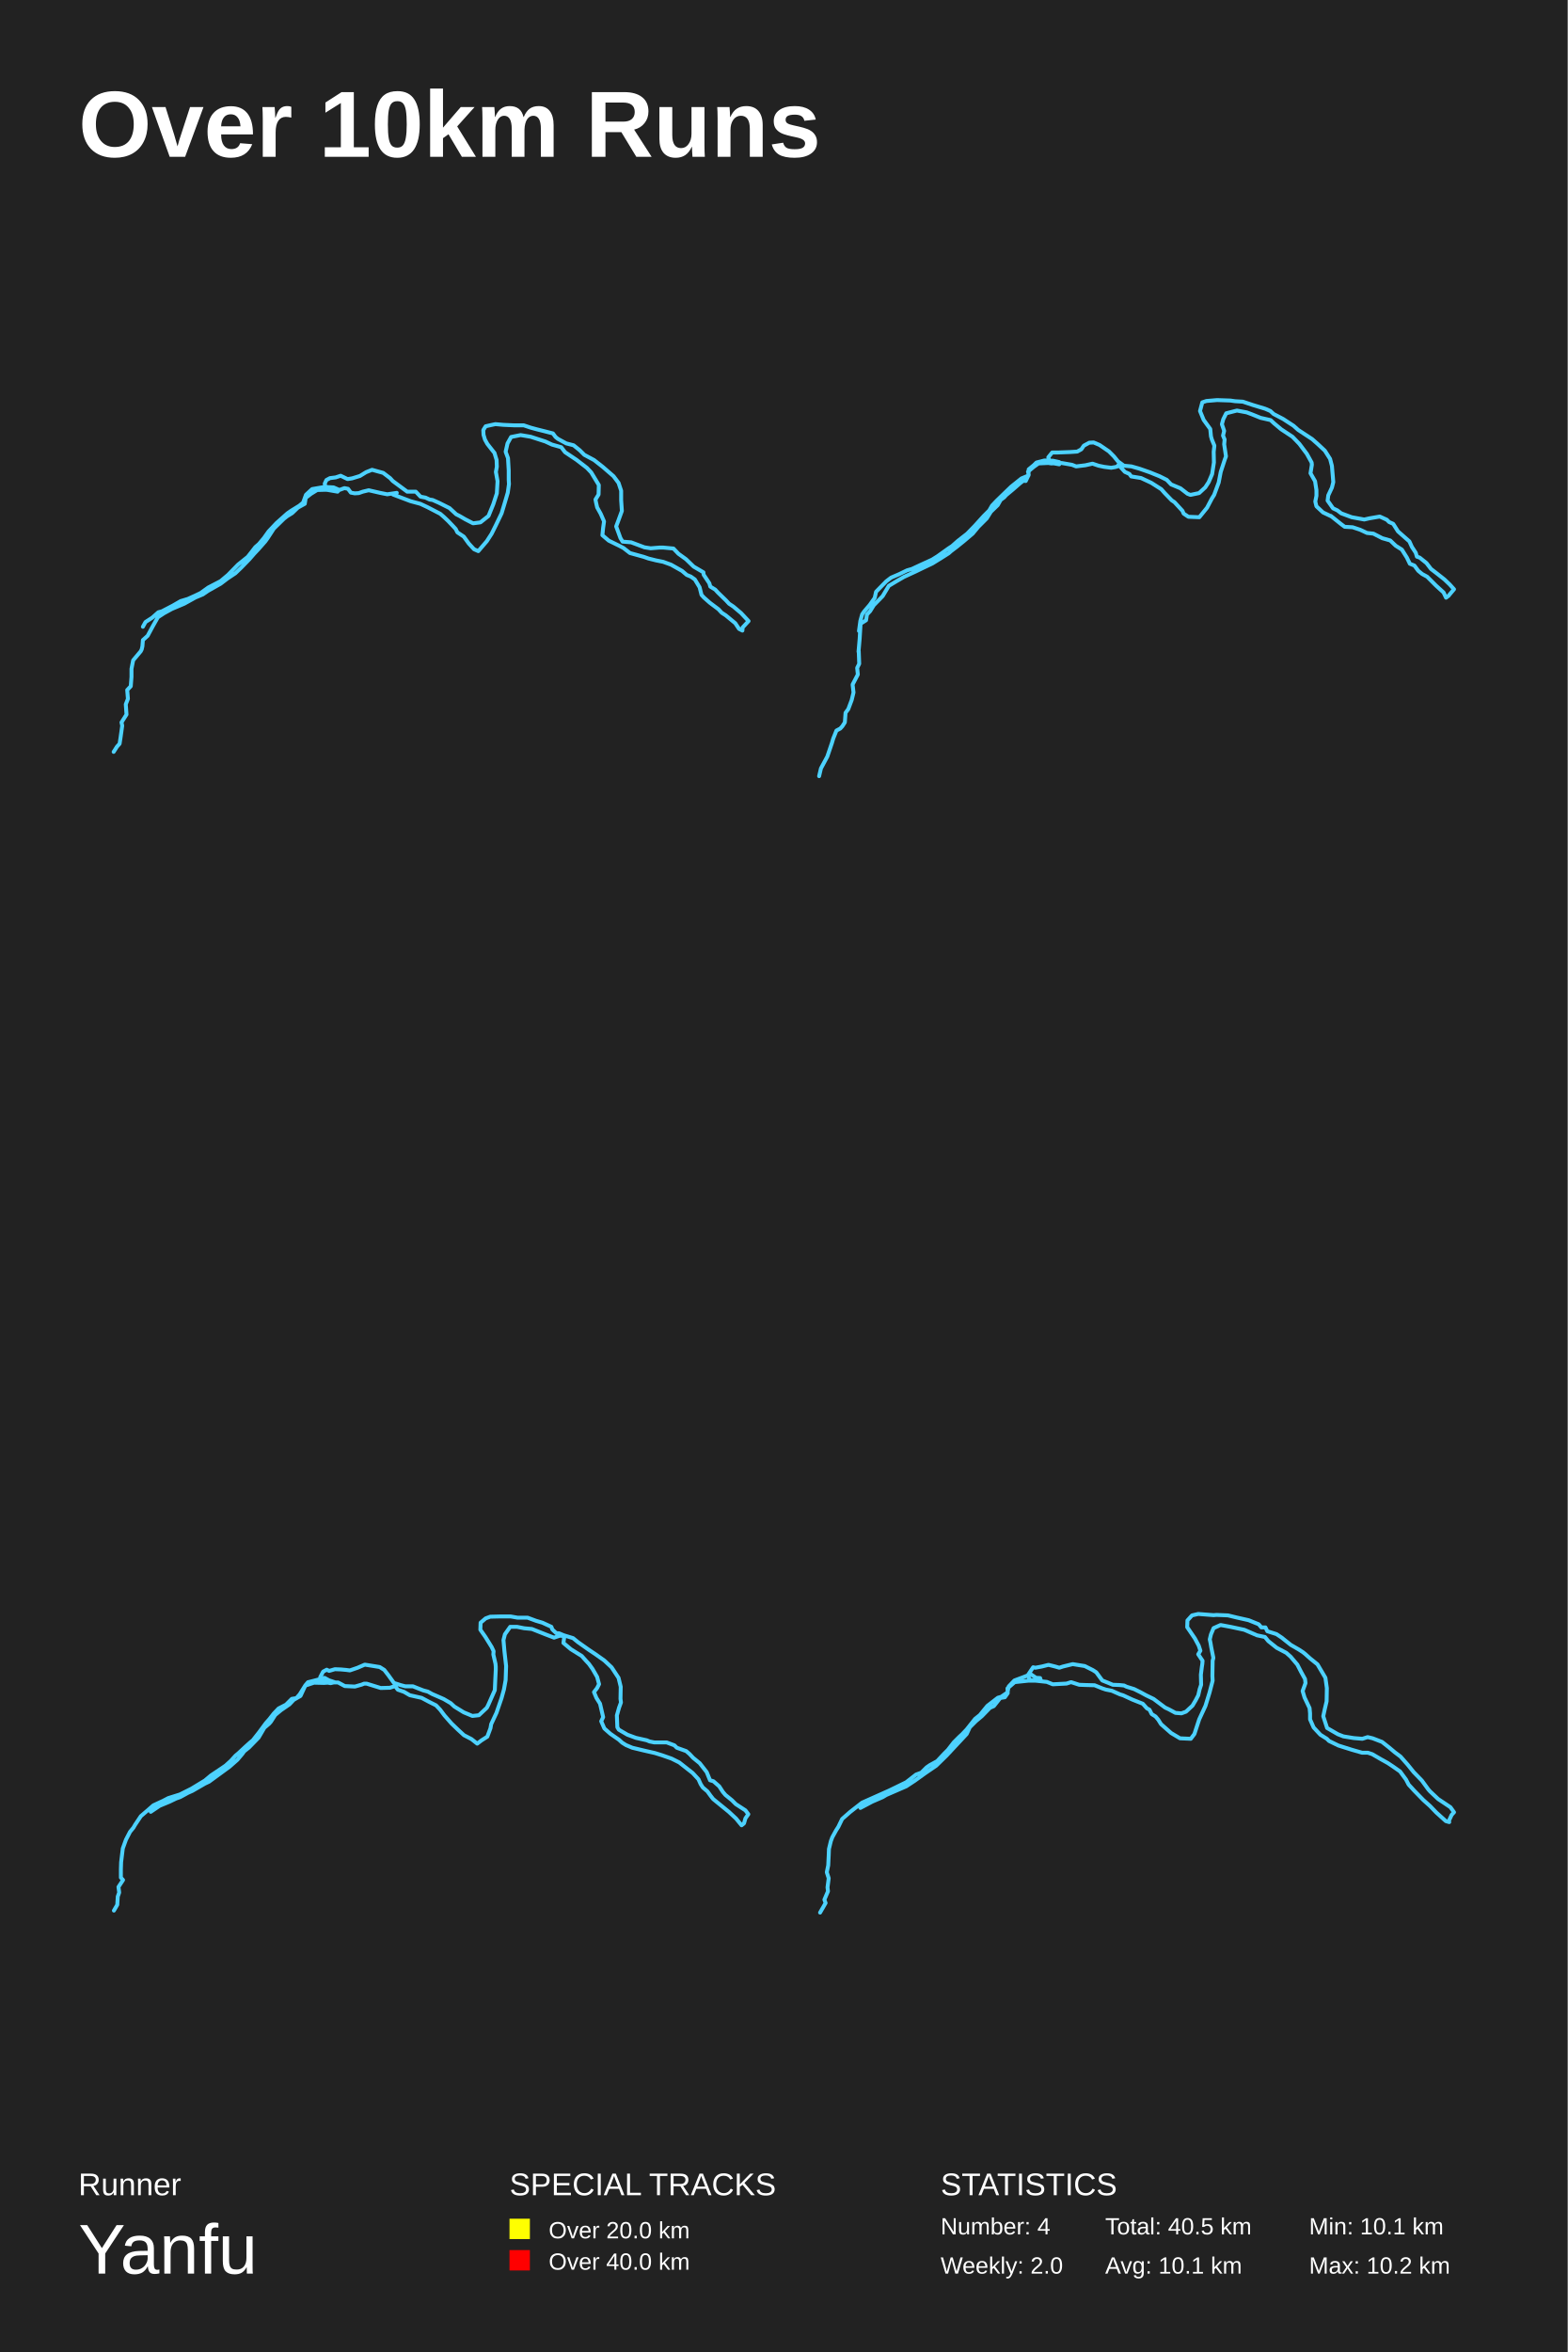
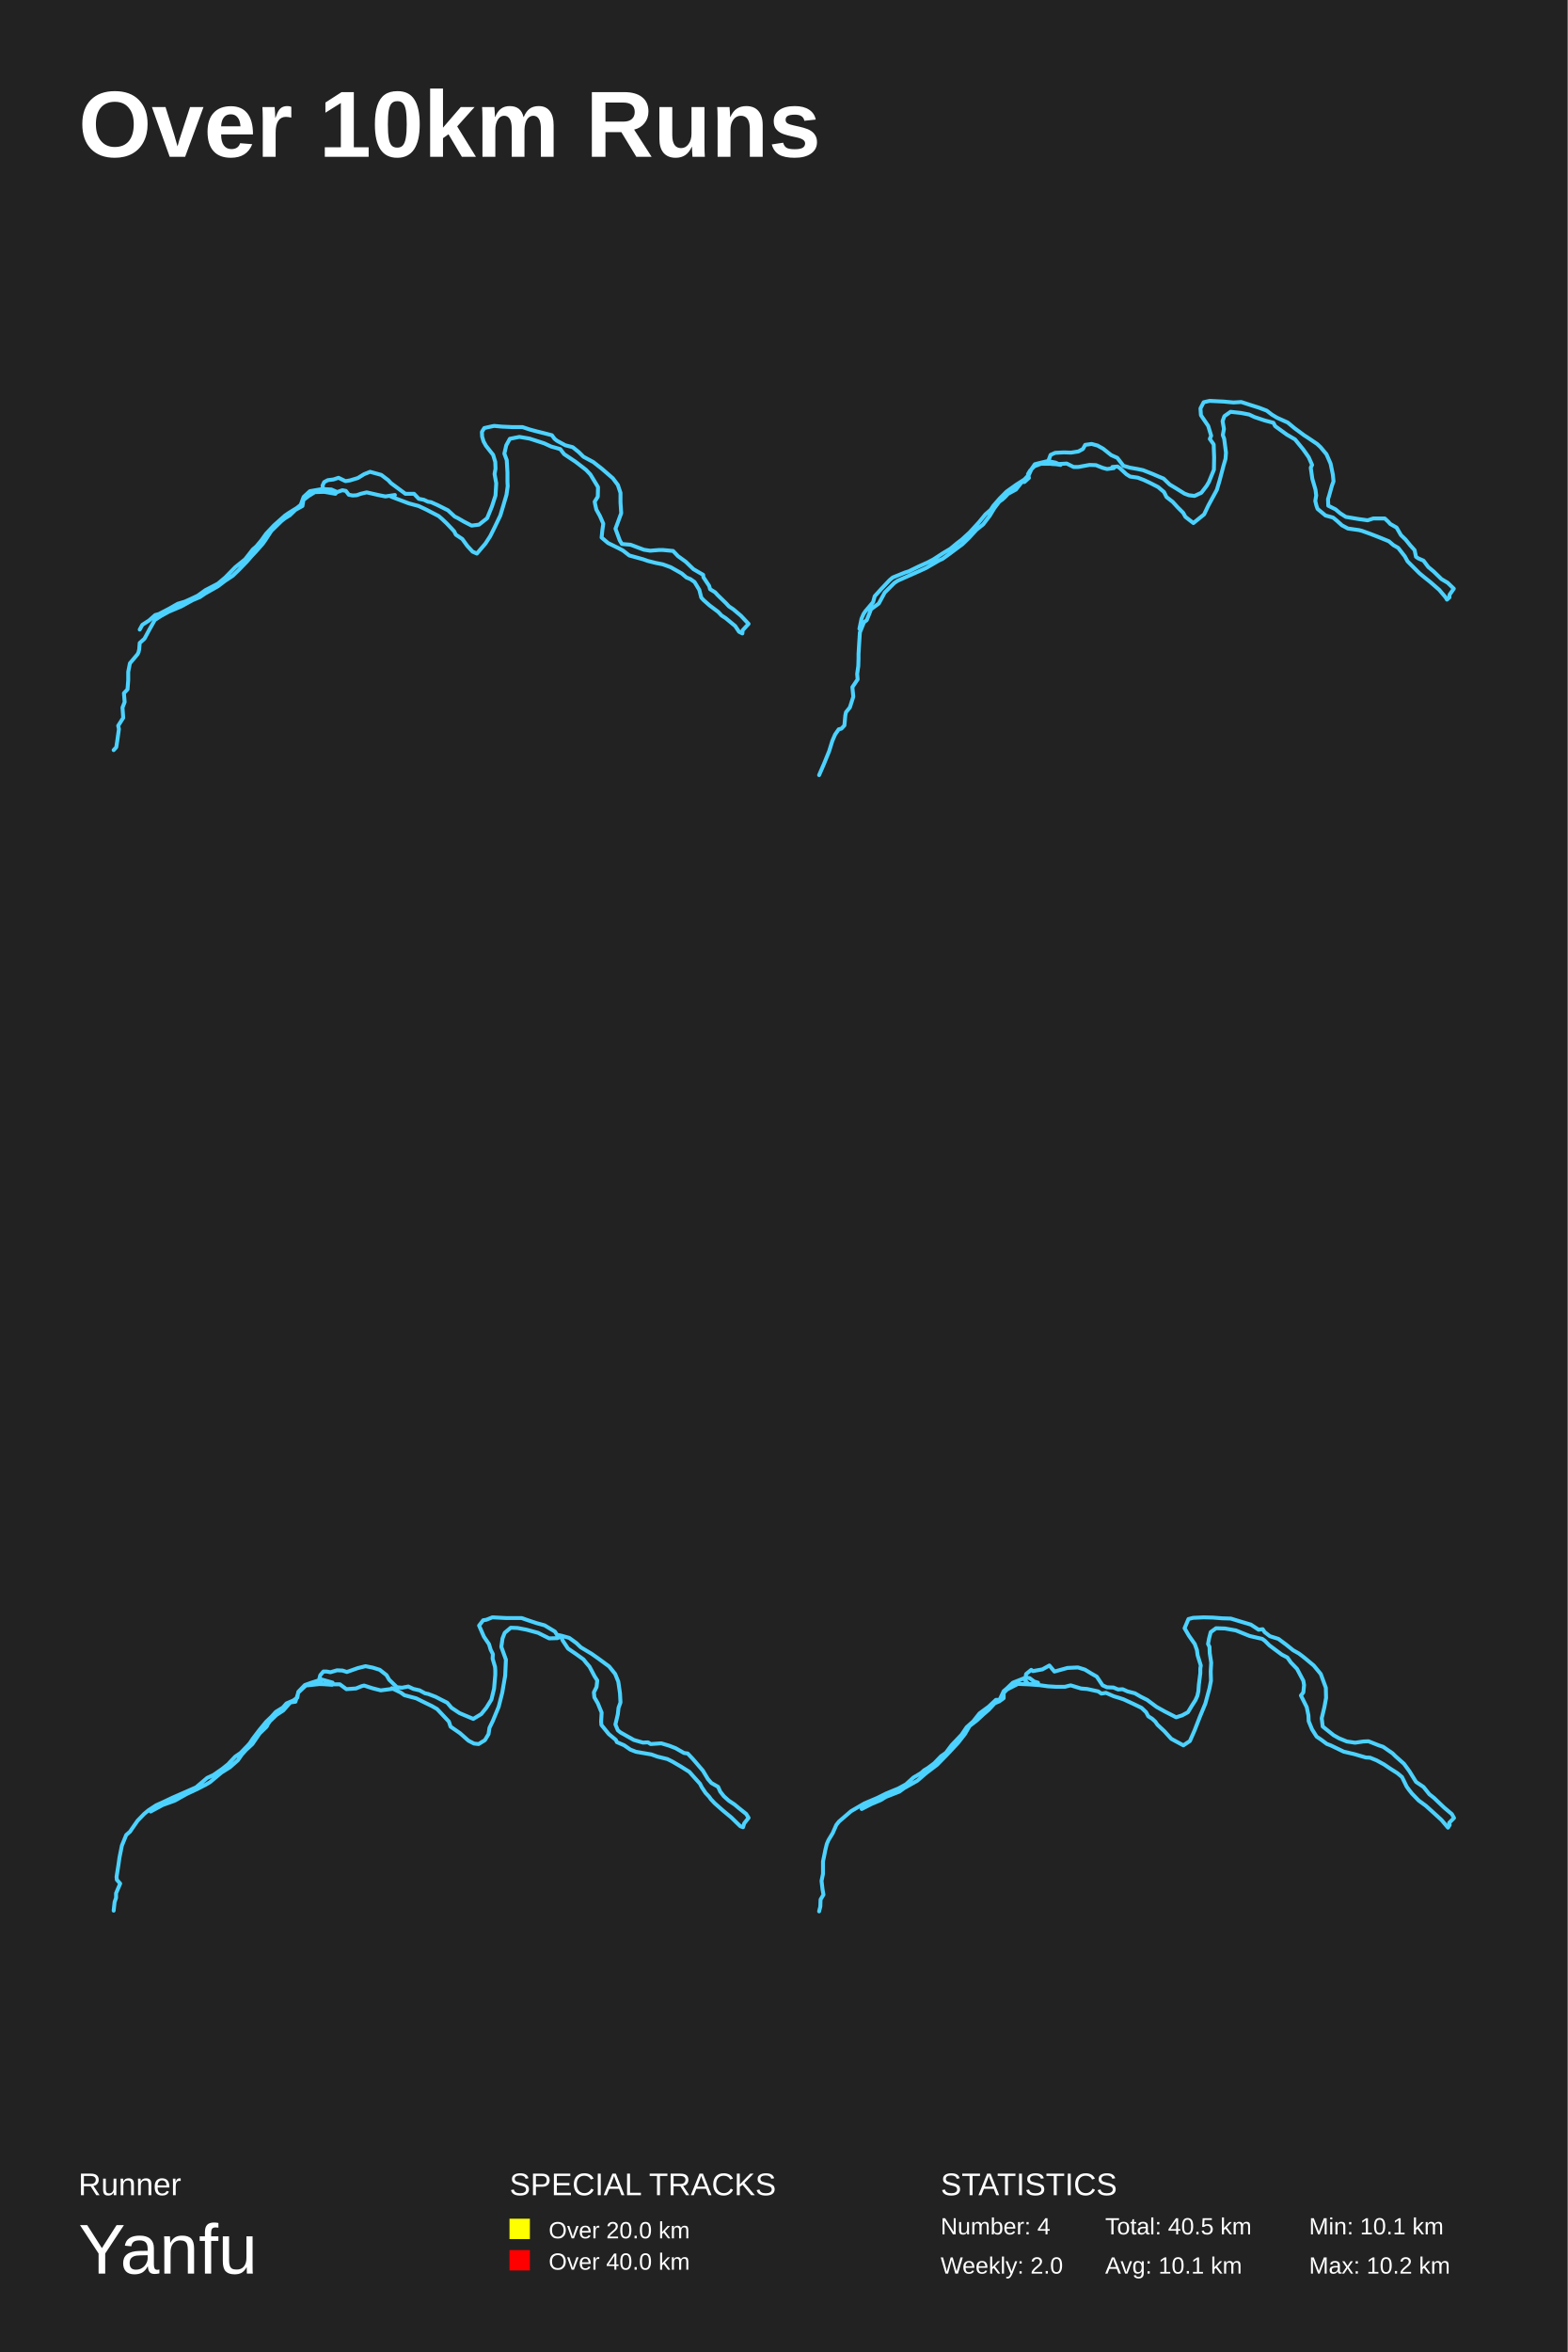
<svg xmlns="http://www.w3.org/2000/svg" baseProfile="full" height="300mm" version="1.1" viewBox="0,0,200,300" width="200mm">
  <defs />
  <rect fill="#222222" height="300" width="200" x="0" y="0" />
  <text fill="#FFFFFF" style="font-size:12px; font-family:Arial; font-weight:bold;" x="10" y="20">Over 10km Runs</text>
  <text fill="#FFFFFF" style="font-size:4px; font-family:Arial" x="10" y="280">Runner</text>
  <text fill="#FFFFFF" style="font-size:9px; font-family:Arial" x="10" y="290">Yanfu</text>
  <text fill="#FFFFFF" style="font-size:4px; font-family:Arial" x="65" y="280">SPECIAL TRACKS</text>
  <rect fill="yellow" height="2.6" width="2.6" x="65" y="283" />
  <text fill="#FFFFFF" style="font-size:3px; font-family:Arial" x="70" y="285.5">Over 20.0 km</text>
  <rect fill="red" height="2.6" width="2.6" x="65" y="287" />
  <text fill="#FFFFFF" style="font-size:3px; font-family:Arial" x="70" y="289.5">Over 40.0 km</text>
  <text fill="#FFFFFF" style="font-size:4px; font-family:Arial" x="120" y="280">STATISTICS</text>
  <text fill="#FFFFFF" style="font-size:3px; font-family:Arial" x="120" y="285">Number: 4</text>
  <text fill="#FFFFFF" style="font-size:3px; font-family:Arial" x="120" y="290">Weekly: 2.0</text>
  <text fill="#FFFFFF" style="font-size:3px; font-family:Arial" x="141" y="285">Total: 40.5 km</text>
  <text fill="#FFFFFF" style="font-size:3px; font-family:Arial" x="141" y="290">Avg: 10.1 km</text>
  <text fill="#FFFFFF" style="font-size:3px; font-family:Arial" x="167" y="285">Min: 10.1 km</text>
  <text fill="#FFFFFF" style="font-size:3px; font-family:Arial" x="167" y="290">Max: 10.2 km</text>
-   <polyline fill="none" opacity="1" points="14.5,95.901 14.925,95.233 15.258,94.869 15.379,94.081 15.592,92.564 15.501,92.139 16.138,91.138 16.047,89.834 16.32,89.136 16.229,88.014 16.683,87.528 16.774,86.345 16.774,85.314 16.987,84.222 17.957,83.069 18.078,82.826 18.169,82.432 18.23,81.643 18.837,81.097 19.473,79.914 20.141,78.731 20.929,78.216 21.93,77.669 23.507,77.002 24.932,76.213 25.872,75.819 26.539,75.364 28.147,74.454 29.026,73.787 30.027,73.119 30.785,72.391 31.816,71.33 32.423,70.632 32.938,70.086 33.848,69.054 34.151,68.63 34.94,67.416 36.213,66.173 36.638,65.839 37.275,65.445 38.002,64.747 38.882,64.261 39.003,63.503 39.67,62.987 40.459,62.502 41.551,62.472 41.945,62.502 43.279,62.502 43.946,62.259 44.401,62.35 44.765,62.836 45.25,62.927 45.766,62.896 46.281,62.714 47.039,62.532 48.495,62.866 49.405,63.048 50.618,62.866 50.133,63.078 52.377,63.928 53.62,64.261 54.53,64.686 56.168,65.536 56.622,65.93 57.168,66.446 57.805,67.113 58.139,67.477 58.351,67.902 59.17,68.448 59.807,69.327 60.474,70.055 61.02,70.298 62.111,69.024 62.718,68.084 63.264,66.992 63.992,65.475 64.386,64.17 64.78,62.836 64.932,61.744 64.901,61.198 64.901,60.015 64.81,58.437 64.507,57.618 64.75,56.556 65.205,55.737 66.418,55.495 67.691,55.707 69.572,56.314 70.421,56.708 71.603,57.042 72.089,57.679 73.544,58.65 74.879,59.681 75.424,60.257 76.395,61.865 76.364,63.078 75.97,63.715 76.031,64.049 76.183,64.717 76.637,65.536 77.062,66.506 76.941,67.356 76.85,68.266 77.668,68.963 79.033,69.631 79.549,69.904 80.367,70.541 82.126,71.026 82.733,71.239 83.703,71.481 84.613,71.663 85.614,72.027 87.009,72.816 87.615,73.332 88.131,73.544 88.646,73.908 89.253,74.909 89.496,75.88 89.799,76.213 90.557,76.881 91.649,77.7 92.073,78.155 92.589,78.489 93.802,79.49 94.287,80.218 94.712,80.43 94.742,80.036 95.5,79.217 94.53,78.185 93.559,77.366 93.013,77.002 92.619,76.577 91.588,75.576 91.254,75.212 90.618,74.818 90.496,74.393 89.768,73.301 89.738,72.998 88.495,72.27 87.524,71.33 86.554,70.632 85.917,69.964 84.613,69.843 84.158,69.843 83.006,69.934 82.217,69.813 80.519,69.176 79.427,69.085 79.154,68.63 78.609,67.143 78.882,66.415 79.336,65.172 79.245,63.806 79.245,62.593 78.912,61.592 78.275,60.743 76.91,59.56 75.788,58.68 74.545,58.013 73.969,57.436 73.18,56.799 72.24,56.556 71.179,55.98 70.876,55.737 70.542,55.282 69.481,55.009 68.51,54.767 67.722,54.554 66.812,54.251 65.569,54.251 64.204,54.19 63.203,54.099 62.627,54.221 61.96,54.372 61.656,54.858 61.687,55.464 61.869,56.071 62.172,56.617 62.718,57.315 63.082,57.77 63.355,58.68 63.385,59.529 63.264,60.197 63.476,61.38 63.385,62.927 62.93,64.322 62.324,65.809 61.293,66.628 60.352,66.749 59.352,66.233 58.624,65.809 58.199,65.596 57.35,64.808 56.683,64.474 56.016,64.14 55.197,63.776 54.803,63.715 54.287,63.473 53.651,63.351 53.044,62.714 52.286,62.714 51.952,62.714 50.102,61.349 49.769,60.985 48.889,60.318 47.464,59.924 46.706,60.227 45.917,60.712 44.917,61.016 44.341,61.107 43.461,60.682 42.824,60.894 42.096,60.985 41.642,61.228 41.429,61.683 41.551,62.259 41.854,62.502 43.067,62.714 43.249,62.472 42.551,62.168 41.399,62.108 39.822,62.381 39.034,63.109 38.67,64.11 38.184,64.504 37.153,65.141 36.668,65.475 35.273,66.719 34.272,67.78 33.666,68.63 33.029,69.388 32.574,69.782 32.059,70.45 31.604,71.026 30.36,72.027 29.087,73.332 28.147,74.12 26.57,74.939 25.599,75.637 24.902,75.971 23.962,76.395 23.052,76.668 22.051,77.245 20.656,77.973 20.201,78.094 19.413,78.792 18.564,79.338 18.23,79.945" stroke="#4DD2FF" stroke-dasharray="none" stroke-linecap="round" stroke-linejoin="round" stroke-width="0.5" />
-   <polyline fill="none" opacity="1" points="104.5,98.999 104.733,98.011 105.546,96.499 106.128,94.784 106.302,94.202 106.709,93.185 107.203,92.923 107.464,92.632 107.784,92.138 107.871,90.917 108.22,90.452 108.656,89.289 108.889,88.33 108.772,87.312 109.441,86.033 109.354,85.19 109.615,84.667 109.557,83.068 109.528,83.126 109.673,81.469 109.79,79.55 110.487,79.114 110.603,78.387 111.01,77.951 111.475,77.195 112.609,76.032 113.393,74.724 114.411,74.113 115.312,73.59 116.823,72.892 117.782,72.427 118.945,71.875 120.078,71.177 121.037,70.567 121.328,70.305 122.054,69.753 122.955,69.026 124.089,68.066 124.815,67.194 125.891,66.118 126.414,65.275 127.286,64.432 127.664,63.764 128.1,63.444 128.361,63.153 129.233,62.426 130.134,61.641 130.541,61.322 130.861,61.351 131.238,60.566 131.151,60.159 131.878,59.548 132.488,59.112 133.738,59.054 134.116,59.112 135.424,59.054 136.76,59.286 137.284,59.49 138.475,59.345 139.376,59.141 140.161,59.403 140.858,59.548 141.759,59.664 142.283,59.577 142.573,59.49 142.689,59.286 143.503,60.188 144.084,60.449 144.317,60.769 145.567,60.973 146.381,61.351 146.875,61.583 148.153,62.397 148.589,62.891 149.49,63.822 149.839,64.054 150.856,65.159 151.002,65.508 151.612,65.915 153.007,65.973 153.995,64.752 154.605,63.589 154.896,63.124 155.477,61.554 155.739,60.188 156.262,58.589 156.407,58.211 156.175,56.67 156.233,56.059 156.03,55.565 156.175,54.955 155.884,54.112 156.059,53.472 156.436,52.716 157.802,52.367 159.052,52.6 159.75,52.862 160.825,53.298 162.104,53.588 162.54,53.995 163.441,54.751 164.894,55.711 165.766,56.612 166.725,57.891 167.335,58.996 167.364,59.286 167.19,60.362 167.771,61.38 167.946,62.514 167.946,63.24 167.8,63.967 167.946,64.578 168.788,65.363 169.835,65.857 169.777,65.799 171.084,66.845 171.55,67.194 172.567,67.252 173.526,67.572 174.398,67.979 175.212,68.066 176.345,68.648 177.362,68.938 178.06,69.607 178.844,70.101 179.484,71.119 179.862,71.904 180.443,72.136 180.937,72.805 181.431,73.212 182.071,73.561 183.204,74.695 184.163,75.567 184.483,76.236 184.832,75.974 184.861,75.916 185.5,75.16 184.948,74.549 184.279,73.91 183.32,73.154 182.565,72.573 181.983,71.817 181.111,71.119 180.763,71.003 180.617,70.508 180.123,69.753 179.804,69.055 178.844,68.212 178.35,67.776 177.74,66.816 177.217,66.584 176.926,66.293 176.025,65.886 174.688,66.118 174.049,66.264 172.45,65.973 171.114,65.479 170.619,65.101 170.067,64.839 169.37,63.851 169.457,63.182 169.922,62.194 170.096,61.496 170.038,60.798 169.922,59.432 169.689,58.531 169.021,57.484 168.149,56.67 167.393,56.001 166.551,55.449 165.621,54.838 165.039,54.315 163.702,53.443 162.482,52.803 162.075,52.425 161.406,52.135 159.866,51.67 158.558,51.233 157.57,51.175 156.96,51.088 155.274,51.03 153.908,51.146 153.385,51.321 153.094,52.425 153.559,53.559 154.402,54.722 154.489,55.652 154.605,56.059 154.925,56.844 154.838,57.629 154.867,58.996 154.635,60.478 154.199,61.496 153.763,62.165 152.978,62.891 151.874,63.124 151.496,62.979 150.595,62.281 149.403,61.787 148.851,61.205 147.921,60.74 147.194,60.449 146.7,60.246 145.363,59.781 144.346,59.49 143.387,59.403 142.631,58.85 142.108,58.211 141.469,57.571 140.277,56.757 139.522,56.437 138.969,56.466 138.272,56.844 137.952,57.31 137.429,57.6 136.528,57.658 134.929,57.717 134.232,57.717 133.738,58.327 133.883,58.792 134.348,59.083 135.133,59.228 135.133,58.938 134.319,58.763 133.244,58.734 132.227,58.996 131.907,59.316 131.238,59.868 131.209,60.653 130.308,61.031 129.001,62.077 128.158,62.891 127.14,63.88 126.559,64.49 126.21,65.101 125.484,65.828 124.379,67.049 123.391,68.066 122.2,68.997 121.444,69.665 121.037,69.927 119.613,70.944 118.916,71.381 117.579,71.991 116.329,72.573 115.719,72.747 114.701,73.241 113.684,73.677 113.074,74.142 111.766,75.48 111.591,76.265 110.952,77.166 110.255,77.98 109.993,78.358 109.76,79.201 109.586,80.48" stroke="#4DD2FF" stroke-dasharray="none" stroke-linecap="round" stroke-linejoin="round" stroke-width="0.5" />
-   <polyline fill="none" opacity="1" points="19.23,231.099 20.367,230.331 21.626,229.809 22.456,229.409 22.978,229.225 23.991,228.672 24.544,228.426 26.142,227.504 26.664,227.258 27.8,226.429 29.275,225.353 30.288,224.462 30.933,223.694 31.148,223.387 31.763,222.895 32.991,221.636 33.729,220.376 34.343,219.853 34.558,219.608 35.111,218.747 35.848,218.133 36.923,217.395 37.476,216.812 38.336,216.32 38.951,214.999 40.056,214.63 41.316,214.661 42.268,214.599 43.128,214.599 43.988,215.06 45.278,215.122 46.138,214.876 46.445,214.753 46.783,214.753 48.565,215.306 49.732,215.275 50.408,215.06 50.746,215.521 51.544,215.798 52.282,216.228 53.787,216.566 54.77,217.088 55.63,217.518 56.152,218.071 56.705,218.809 57.596,219.823 58.425,220.622 59.193,221.328 60.145,221.82 60.882,222.404 61.404,222.004 62.172,221.513 62.572,220.437 62.664,219.915 63.34,218.471 63.985,216.596 64.292,215.49 64.507,214.292 64.568,212.51 64.353,210.605 64.23,209.191 64.415,208.454 65.09,207.502 65.951,207.502 66.872,207.686 67.855,207.778 69.637,208.485 70.681,208.884 71.418,208.638 72.002,208.669 71.879,209.56 72.831,210.359 74.213,211.219 74.735,211.803 75.135,212.233 75.596,212.879 76.179,213.893 76.425,214.814 76.179,215.306 75.78,215.828 76.087,216.566 76.548,217.303 76.947,219.024 76.701,219.546 77.101,220.468 77.869,221.144 78.974,221.912 79.374,222.281 79.865,222.588 80.664,222.926 82.2,223.295 83.551,223.602 84.442,223.879 85.671,224.309 86.654,224.8 87.667,225.599 88.374,226.152 89.111,226.951 89.387,227.566 89.664,227.996 90.247,228.487 90.647,229.04 90.985,229.471 91.814,230.147 92.981,231.099 93.903,231.959 94.609,232.82 94.916,232.574 95.101,231.929 95.469,231.406 95.101,230.915 93.872,230.116 93.381,229.624 92.551,228.948 92.213,228.549 91.753,227.842 91.015,227.197 90.585,227.074 90.155,226.029 89.265,224.892 88.435,224.217 87.974,223.725 87.544,223.356 86.346,222.926 86.039,222.619 85.056,222.25 83.49,222.25 82.875,222.127 82.507,221.974 81.125,221.666 80.049,221.267 78.944,220.622 78.759,220.314 78.698,218.809 78.974,217.826 79.22,217.15 79.159,216.689 79.189,215.152 78.913,214.015 78.022,212.664 77.101,211.803 75.933,210.974 75.104,210.421 73.753,209.468 73.108,208.946 71.91,208.577 71.326,208.331 70.957,208.3 70.466,207.84 70.343,207.502 69.206,206.979 68.377,206.733 67.302,206.334 66.012,206.334 65.152,206.18 63.8,206.18 62.541,206.211 61.957,206.426 61.312,206.979 61.282,207.87 61.927,208.792 62.725,210.083 62.971,210.605 62.94,211.035 63.217,212.233 63.247,212.602 63.247,213.002 63.186,214.231 63.125,215.583 62.295,217.457 62.111,217.826 61.097,218.778 60.268,218.87 59.162,218.409 57.964,217.672 57.503,217.242 56.613,216.719 56.06,216.474 55.138,216.074 54.585,215.767 54.002,215.613 53.295,215.337 52.681,215.091 51.698,215.091 51.114,214.937 50.254,214.661 49.548,213.677 49.026,213.002 48.442,212.633 47.49,212.479 46.538,212.326 45.616,212.725 44.633,213.063 44.172,213.002 43.497,212.94 42.729,212.909 41.991,213.124 41.684,212.971 41.224,213.217 40.855,213.923 41.131,214.507 42.176,214.691 42.698,214.569 41.961,214.323 41.408,214.015 40.148,214.353 39.288,214.569 38.951,214.968 38.244,216.105 37.814,216.596 37.23,216.689 36.493,217.426 35.541,217.918 34.927,218.563 34.374,219.27 33.913,219.792 33.053,220.96 32.254,221.974 31.916,222.25 31.302,222.803 30.411,223.633 30.043,223.94 29.459,224.585 28.783,225.2 28.2,225.599 26.91,226.46 26.142,227.105 24.422,228.149 22.947,228.887 21.473,229.348 20.828,229.686 19.568,230.27 18.831,230.915 17.971,231.652 17.234,232.758 17.019,233.127 16.589,233.649 16.067,234.663 15.667,235.769 15.452,237.521 15.422,238.443 15.422,239.487 15.698,239.795 15.114,240.686 15.206,241.392 15.022,241.915 14.961,242.959 14.531,243.697" stroke="#4DD2FF" stroke-dasharray="none" stroke-linecap="round" stroke-linejoin="round" stroke-width="0.5" />
-   <polyline fill="none" opacity="1" points="109.765,230.604 111.265,229.808 112.612,229.226 113.071,228.95 114.48,228.338 115.612,227.848 116.684,227.144 118.092,226.133 119.439,225.214 120.755,223.928 122.041,222.55 123.327,221.172 123.724,220.315 124.52,219.519 125.255,218.906 126.296,217.835 126.786,217.62 127.612,216.579 128.194,216.487 128.561,215.967 128.531,215.354 129.449,214.558 131.194,214.374 132.112,214.374 133.551,214.527 134.316,214.834 136.061,214.742 136.643,214.558 137.684,214.895 138.51,214.926 139.643,214.956 140.622,215.354 141.082,215.507 141.847,215.66 142.888,216.12 143.286,216.242 144.48,216.793 145.796,217.314 146.316,217.896 146.653,218.08 146.929,218.631 147.418,218.937 147.755,219.335 148.122,219.917 149.408,221.05 150.541,221.724 151.918,221.785 152.378,221.172 152.99,219.304 153.786,217.59 154.306,215.905 154.704,214.374 154.673,213.762 154.704,211.833 154.796,211.465 154.52,210.087 154.429,209.536 154.337,209.107 154.49,208.464 154.827,207.668 155.714,207.27 157.031,207.515 158.745,207.883 160.367,208.587 161.378,208.801 161.806,209.322 162.878,210.179 164.102,210.822 164.653,211.312 165.51,212.323 166.0,213.272 166.49,214.16 166.551,214.681 166.184,215.691 166.429,216.518 167.071,217.865 167.133,218.539 167.133,219.304 167.592,220.346 168.449,221.264 169.276,221.785 169.551,222.06 170.745,222.642 172.49,223.193 173.776,223.561 174.51,223.561 175.061,223.745 176.224,224.418 177.051,224.878 177.694,225.306 178.612,225.949 179.378,226.99 179.714,227.633 180.112,228.062 180.388,228.368 181.582,229.593 182.439,230.359 183.235,231.186 184.459,232.288 184.888,232.41 184.796,232.349 185.194,231.492 185.5,231.155 185.041,230.512 183.48,229.471 182.439,228.491 182.224,228.246 181.398,227.113 180.357,226.041 179.592,225.092 178.673,224.051 177.939,223.5 177.173,222.857 176.316,222.183 175.122,221.724 174.48,221.57 173.806,221.785 172.704,221.693 171.388,221.479 170.684,221.203 169.306,220.407 168.816,218.906 169.0,218.049 169.245,217.008 169.276,215.324 169.092,214.007 168.082,212.292 167.133,211.527 166.52,210.975 166.214,210.73 165.694,210.394 164.684,209.812 163.49,208.862 162.847,208.434 161.684,208.066 161.439,207.576 160.918,207.576 160.582,207.178 159.296,206.658 157.796,206.321 156.663,206.045 155.194,205.984 154.827,206.015 152.867,205.862 152.071,206.045 151.49,206.688 151.459,207.546 152.439,208.985 152.929,209.904 153.143,210.547 152.867,211.006 153.418,211.833 153.388,212.231 153.327,212.629 153.204,213.609 153.235,214.895 153.051,215.446 152.867,216.242 152.531,216.885 152.133,217.559 151.306,218.325 150.724,218.539 149.959,218.478 149.102,218.018 148.643,217.804 147.173,216.702 146.224,216.242 145.49,215.844 144.694,215.446 143.714,215.14 143.408,214.987 142.796,214.926 141.969,214.895 141.388,214.65 140.622,214.344 139.857,213.303 139.429,213.027 138.388,212.506 136.857,212.261 135.602,212.568 135.143,212.721 134.622,212.568 133.765,212.353 132.908,212.568 132.082,212.721 131.806,212.66 131.133,213.67 131.378,214.283 132.02,214.374 132.816,214.405 132.694,214.038 132.173,214.007 131.5,213.548 130.49,213.946 129.418,214.344 128.684,215.109 128.531,215.875 127.735,216.426 127.306,216.548 125.959,217.59 125.01,218.753 124.398,219.243 123.327,220.591 122.745,221.203 122.378,221.54 121.673,222.244 120.939,223.193 120.418,223.714 119.561,224.633 118.612,225.153 118.214,225.429 117.541,226.102 116.867,226.347 115.612,227.327 114.296,227.97 113.408,228.399 111.694,229.165 109.98,229.93 108.449,231.124 107.439,232.012 106.949,233.023 106.673,233.452 106.184,234.34 106,234.83 105.755,235.84 105.724,236.636 105.663,237.922 105.48,238.81 105.724,239.576 105.571,240.739 105.633,241.229 105.173,242.301 105.327,242.73 104.622,243.955" stroke="#4DD2FF" stroke-dasharray="none" stroke-linecap="round" stroke-linejoin="round" stroke-width="0.5" />
+   <polyline fill="none" opacity="1" points="14.5,95.675 14.835,95.309 14.957,94.517 15.171,92.992 15.079,92.565 15.719,91.559 15.628,90.247 15.902,89.546 15.811,88.418 16.268,87.93 16.36,86.74 16.36,85.704 16.573,84.606 17.549,83.447 17.67,83.203 17.762,82.807 17.823,82.014 18.433,81.465 19.073,80.276 19.744,79.086 20.536,78.568 21.542,78.019 23.127,77.348 24.56,76.555 25.505,76.159 26.176,75.701 27.792,74.787 28.676,74.116 29.682,73.445 30.444,72.713 31.48,71.646 32.09,70.944 32.608,70.395 33.523,69.359 33.828,68.932 34.62,67.712 35.901,66.462 36.328,66.126 36.968,65.73 37.699,65.028 38.584,64.54 38.705,63.778 39.376,63.26 40.169,62.772 41.266,62.741 41.663,62.772 43.004,62.772 43.675,62.528 44.132,62.619 44.498,63.107 44.986,63.199 45.504,63.168 46.022,62.985 46.784,62.802 48.247,63.138 49.162,63.321 50.381,63.138 49.894,63.351 52.15,64.205 53.4,64.54 54.314,64.967 55.96,65.821 56.418,66.218 56.966,66.736 57.607,67.407 57.942,67.773 58.155,68.2 58.978,68.749 59.619,69.633 60.289,70.365 60.838,70.609 61.935,69.328 62.545,68.383 63.094,67.285 63.826,65.76 64.222,64.449 64.618,63.107 64.771,62.009 64.74,61.46 64.74,60.271 64.649,58.685 64.344,57.862 64.588,56.795 65.045,55.971 66.264,55.727 67.545,55.941 69.435,56.551 70.288,56.947 71.477,57.283 71.965,57.923 73.428,58.899 74.77,59.936 75.319,60.515 76.294,62.131 76.264,63.351 75.867,63.991 75.928,64.327 76.081,64.998 76.538,65.821 76.965,66.797 76.843,67.651 76.751,68.566 77.575,69.267 78.946,69.938 79.465,70.212 80.288,70.853 82.056,71.341 82.666,71.554 83.641,71.798 84.556,71.981 85.562,72.347 86.964,73.14 87.574,73.658 88.092,73.872 88.61,74.238 89.22,75.244 89.464,76.22 89.769,76.555 90.531,77.226 91.628,78.049 92.055,78.507 92.573,78.842 93.793,79.849 94.281,80.581 94.707,80.794 94.738,80.398 95.5,79.574 94.524,78.537 93.549,77.714 93,77.348 92.604,76.921 91.567,75.915 91.232,75.549 90.592,75.153 90.47,74.726 89.738,73.628 89.708,73.323 88.458,72.591 87.482,71.646 86.507,70.944 85.867,70.273 84.556,70.151 84.098,70.151 82.94,70.243 82.147,70.121 80.44,69.48 79.343,69.389 79.068,68.932 78.52,67.437 78.794,66.705 79.251,65.455 79.16,64.083 79.16,62.863 78.824,61.857 78.184,61.003 76.812,59.814 75.684,58.929 74.435,58.258 73.855,57.679 73.063,57.039 72.118,56.795 71.051,56.215 70.746,55.971 70.41,55.514 69.343,55.239 68.368,54.995 67.575,54.782 66.661,54.477 65.411,54.477 64.039,54.416 63.033,54.325 62.454,54.447 61.783,54.599 61.478,55.087 61.509,55.697 61.692,56.307 61.996,56.856 62.545,57.557 62.911,58.014 63.185,58.929 63.216,59.783 63.094,60.454 63.307,61.643 63.216,63.199 62.759,64.601 62.149,66.096 61.112,66.919 60.167,67.041 59.161,66.523 58.43,66.096 58.003,65.882 57.149,65.089 56.479,64.754 55.808,64.418 54.985,64.052 54.588,63.991 54.07,63.747 53.43,63.626 52.82,62.985 52.058,62.985 51.723,62.985 49.863,61.613 49.528,61.247 48.644,60.576 47.211,60.18 46.449,60.485 45.656,60.972 44.65,61.277 44.071,61.369 43.187,60.942 42.547,61.155 41.815,61.247 41.358,61.491 41.144,61.948 41.266,62.528 41.571,62.772 42.791,62.985 42.973,62.741 42.272,62.436 41.114,62.375 39.529,62.65 38.736,63.382 38.37,64.388 37.882,64.784 36.846,65.425 36.358,65.76 34.956,67.01 33.95,68.078 33.34,68.932 32.7,69.694 32.243,70.09 31.724,70.761 31.267,71.341 30.017,72.347 28.737,73.658 27.792,74.451 26.206,75.274 25.231,75.976 24.53,76.311 23.585,76.738 22.67,77.013 21.664,77.592 20.262,78.324 19.804,78.446 19.012,79.147 18.158,79.696 17.823,80.306" stroke="#4DD2FF" stroke-dasharray="none" stroke-linecap="round" stroke-linejoin="round" stroke-width="0.5" />
+   <polyline fill="none" opacity="1" points="104.5,98.868 105.139,97.386 105.779,95.816 106.186,94.507 106.534,93.693 106.999,93.025 107.348,92.938 107.726,92.531 107.842,91.251 107.929,90.844 108.424,90.234 108.86,88.867 108.743,87.646 109.412,86.658 109.354,85.96 109.499,84.943 109.528,84.012 109.528,83.431 109.586,82.443 109.702,80.669 110.226,79.361 110.574,79.099 110.923,78.227 111.126,77.704 112.115,76.977 112.87,75.581 114.091,74.36 114.527,74.07 116.096,73.372 117.143,72.907 118.16,72.442 119.758,71.511 120.252,71.279 121.182,70.61 121.647,70.261 122.781,69.418 123.624,68.604 124.554,67.587 125.426,66.889 126.269,65.784 126.85,64.825 127.489,63.982 127.867,63.72 128.216,63.4 128.594,62.993 129.611,62.441 130.367,61.481 130.686,61.481 131.267,60.958 131.151,60.464 131.413,60.028 131.965,59.475 132.808,59.156 133.912,59.156 135.046,59.185 136.092,59.127 136.964,59.563 137.574,59.563 138.998,59.301 139.812,59.33 140.684,59.679 141.236,59.824 142.108,59.708 141.905,59.563 142.573,59.505 142.864,59.708 143.707,60.493 144.172,60.784 145.16,60.929 145.916,61.22 146.729,61.598 147.747,62.121 148.502,62.761 148.822,63.4 149.607,64.011 150.246,64.708 150.943,65.406 151.234,65.93 152.251,66.714 153.617,65.61 154.17,64.447 154.693,63.487 155.245,62.47 155.594,61.278 156.088,59.417 156.349,58.516 156.407,57.731 156.233,56.394 156.175,55.958 156.001,55.493 156.146,54.708 155.971,53.719 156.204,53.08 156.989,52.527 158.326,52.673 159.372,52.876 160.04,53.196 161.348,53.632 162.453,53.923 162.685,54.359 164.167,55.434 165.214,56.045 166.26,57.324 166.957,58.313 167.393,59.301 167.219,59.65 167.422,61.074 167.829,62.47 167.917,63.197 167.8,63.894 167.946,64.505 168.091,64.912 169.108,65.755 170.067,66.017 170.561,66.424 171.201,67.005 171.956,67.412 173.381,67.616 173.729,67.703 174.863,68.11 175.909,68.517 177.188,69.04 177.769,69.534 178.379,69.883 179.222,70.959 179.571,71.599 180.181,72.209 180.588,72.616 181.082,73.11 181.605,73.546 182.477,74.244 183.611,75.233 184.425,76.192 184.599,76.483 184.919,76.192 184.919,75.872 185.471,75.087 184.686,74.331 183.902,73.866 182.884,72.878 182.216,72.325 181.605,71.511 180.937,71.221 180.646,71.017 180.472,70.174 179.92,69.564 179.309,68.808 178.728,68.255 178.176,67.296 177.362,66.831 177.101,66.54 176.665,66.133 175.182,66.133 174.485,66.366 173.235,66.191 171.695,65.93 170.968,65.464 170.387,64.97 169.457,64.505 169.428,63.662 169.573,63.197 169.922,61.947 170.125,61.394 170.038,60.522 169.748,59.127 169.224,57.935 168.469,57.033 168.033,56.626 166.87,55.841 166.376,55.522 165.156,54.62 164.284,53.894 162.918,53.283 162.249,52.876 161.61,52.382 160.622,52.004 159.517,51.655 158.355,51.277 157.367,51.335 156.088,51.219 154.315,51.132 153.559,51.306 153.152,52.091 153.21,52.963 154.14,54.33 154.518,55.58 154.344,55.987 154.838,56.685 154.867,57.586 154.896,58.342 154.867,59.912 154.228,61.481 153.937,61.976 153.269,62.848 152.397,63.255 151.67,63.168 151.118,62.964 150.101,62.325 149.229,61.801 148.444,61.045 147.747,60.755 147.078,60.464 145.828,59.97 145.131,59.824 144.143,59.65 143.329,59.417 142.544,58.4 141.759,58.051 140.742,57.237 140.016,56.83 139.26,56.626 138.446,56.743 138.156,57.266 137.574,57.586 136.644,57.731 135.714,57.702 134.61,57.76 134.029,58.022 133.767,58.72 134.174,59.185 134.726,59.214 135.307,59.301 134.668,59.01 133.68,58.807 132.459,59.098 132.023,59.214 131.616,59.795 131.267,60.551 130.686,61.162 129.64,61.83 128.419,62.702 127.576,63.546 126.734,64.505 126.385,65.028 125.716,65.61 124.932,66.569 123.711,67.906 122.694,68.837 122.083,69.302 121.241,70 120.311,70.552 119.061,71.366 118.334,71.744 117.172,72.267 115.922,72.878 115.457,73.023 113.888,73.663 113.481,74.012 112.463,75.087 111.591,76.047 111.388,76.803 110.4,77.965 110.167,78.314 109.906,78.925 109.644,80.204" stroke="#4DD2FF" stroke-dasharray="none" stroke-linecap="round" stroke-linejoin="round" stroke-width="0.5" />
+   <polyline fill="none" opacity="1" points="19.218,231.061 20.759,230.228 22.054,229.765 22.363,229.642 23.01,229.272 23.843,228.809 25.168,228.192 26.248,227.637 26.772,227.329 28.252,226.095 29.331,225.416 30.348,224.522 30.842,223.813 31.366,223.227 32.199,222.455 33.124,221.098 34.018,220.235 34.172,219.926 34.419,219.556 35.251,218.754 36.145,218.168 37.039,217.15 37.687,217.058 38.057,215.886 39.013,214.991 40.739,214.806 41.88,214.837 42.774,214.837 43.36,214.837 44.193,215.454 45.426,215.362 46.104,215.084 46.444,214.991 47.492,215.331 48.571,215.608 49.99,215.423 49.99,215.331 51.13,215.886 51.593,216.225 53.104,216.626 53.905,217.027 55.108,217.613 55.755,217.983 56.28,218.538 57.266,219.587 57.482,220.235 58.685,221.068 59.764,222.024 60.473,222.394 61.059,222.455 61.86,221.962 62.323,221.191 62.446,220.389 62.878,219.495 63.618,217.706 64.081,215.886 64.142,215.516 64.451,213.727 64.543,211.691 63.957,210.057 64.111,208.977 64.389,208.268 65.16,207.62 66.023,207.651 67.164,207.867 68.644,208.268 70.062,208.977 71.111,208.946 71.573,208.73 71.789,209.255 72.467,210.273 73.546,211.013 74.441,211.66 74.811,212.123 75.211,212.586 75.859,213.819 76.198,214.344 76.106,215.177 75.766,215.855 75.828,216.503 76.26,217.243 76.753,218.446 76.691,219.587 76.722,220.019 77.678,221.191 78.572,221.931 78.696,222.209 79.621,222.61 80.422,223.165 81.132,223.442 83.105,223.782 83.876,224.059 85.14,224.368 85.757,224.676 86.867,225.324 87.946,226.002 88.439,226.558 89.302,227.514 89.518,227.946 90.012,228.686 90.474,229.179 90.69,229.488 91.183,230.012 92.232,230.937 93.311,231.832 94.452,232.942 94.791,233.065 94.945,232.572 95.5,231.863 95.192,231.369 94.267,230.629 93.712,230.166 92.972,229.673 92.355,229.118 91.892,228.532 91.615,227.915 90.752,227.421 90.32,226.928 89.672,225.848 88.562,224.553 88.316,224.275 87.73,223.658 87.267,223.597 86.188,222.98 85.387,222.671 84.369,222.363 83.012,222.455 82.673,222.24 82.026,222.27 80.854,221.931 79.158,220.975 78.819,220.697 78.511,219.957 78.819,218.662 78.911,217.829 79.158,217.15 79.096,215.978 78.881,214.498 78.48,213.511 77.709,212.555 76.321,211.537 75.489,210.951 74.101,210.118 73.516,209.563 72.621,208.915 71.635,208.638 71.049,208.514 70.802,208.113 70.34,207.836 69.476,207.312 68.459,207.034 67.349,206.664 66.547,206.386 65.468,206.386 64.605,206.386 62.816,206.294 62.045,206.602 61.645,206.664 61.12,207.342 61.737,208.761 62.385,209.717 62.6,210.427 62.878,210.982 62.847,211.568 63.156,212.617 63.186,213.018 63.186,213.604 63.032,215.392 62.693,216.78 62.045,217.829 61.398,218.631 60.38,219.248 59.425,218.847 58.623,218.508 57.605,217.829 57.05,217.181 56.31,216.811 55.601,216.441 54.645,216.071 54.214,215.978 53.535,215.608 52.734,215.423 52.086,215.115 51.285,215.269 50.637,215.207 49.65,214.251 49.311,213.665 48.448,212.987 47.554,212.709 46.629,212.524 45.642,212.771 44.594,213.141 44.254,213.264 43.699,213.079 42.99,213.048 42.158,213.295 41.664,213.203 41.264,213.203 40.863,213.665 40.678,214.375 41.079,214.806 42.374,214.899 42.435,214.621 41.572,214.375 41.017,214.22 39.66,214.652 38.889,214.93 38.057,215.793 37.934,216.534 37.409,216.904 36.546,217.274 36.084,217.798 35.189,218.353 34.604,219.001 33.956,219.618 33.093,220.667 32.229,221.808 31.859,222.363 31.582,222.671 30.688,223.597 30.009,224.059 29.362,224.738 29.115,225.015 28.344,225.632 27.234,226.403 26.433,226.773 25.014,227.976 23.473,228.655 21.993,229.303 20.759,229.889 19.927,230.259 18.94,230.906 18.385,231.369 17.553,232.233 16.843,233.251 16.597,233.621 16.103,234.052 15.548,235.41 15.24,236.952 15.086,238.031 14.87,239.388 14.901,239.758 15.333,240.252 14.808,241.486 14.808,242.072 14.623,242.596 14.5,243.706" stroke="#4DD2FF" stroke-dasharray="none" stroke-linecap="round" stroke-linejoin="round" stroke-width="0.5" />
+   <polyline fill="none" opacity="1" points="109.931,230.741 111.196,230.093 112.369,229.599 113.017,229.198 114.745,228.519 115.331,228.087 117.028,227.13 118.139,226.173 119.558,225.093 120.885,223.735 122.212,222.315 123.107,221.173 123.693,220.154 124.619,219.444 125.452,218.672 126.131,218.086 126.902,217.253 127.489,217.006 128.044,216.604 128.044,215.925 128.476,215.493 129.865,214.783 131.284,214.845 132.58,214.938 133.691,215.092 134.74,215.154 135.851,215.154 136.591,214.968 137.918,215.37 138.69,215.431 140.109,215.74 140.51,216.018 141.097,215.925 142.084,216.357 142.794,216.573 143.349,216.759 144.553,217.314 145.633,217.839 146.219,218.395 146.497,218.919 146.99,219.228 147.391,219.598 147.669,220 148.533,220.802 149.428,221.79 150.971,222.623 151.804,222.068 152.39,220.74 153.1,218.919 153.779,217.283 154.303,215.339 154.489,214.382 154.458,213.178 154.519,212.067 154.334,210.863 154.303,210.061 154.118,209.69 154.242,209.011 154.458,208.178 155.137,207.684 156.278,207.715 157.667,207.962 159.426,208.672 161.03,209.042 161.37,209.289 161.956,209.875 163.53,211.048 164.239,211.419 164.671,212.036 165.474,212.87 166.276,214.382 166.369,214.938 166.276,215.864 165.967,216.265 166.708,217.746 166.924,218.796 166.955,219.537 167.387,220.586 167.973,221.512 168.529,221.883 169.269,222.438 169.763,222.623 171.429,223.426 172.756,223.735 174.237,224.167 174.793,224.197 175.626,224.537 176.582,225.062 177.354,225.586 178.279,226.173 178.866,226.667 179.452,227.871 179.761,228.303 180.131,228.766 180.995,229.661 181.921,230.34 182.877,231.204 183.895,232.13 184.729,233.118 184.945,232.778 184.883,232.501 185.5,231.883 185.222,231.389 184.235,230.556 182.939,229.321 182.353,228.858 181.612,227.932 180.655,227.284 179.791,225.895 179.113,224.969 178.033,224.012 177.662,223.642 176.459,222.809 175.903,222.623 174.577,222.099 173.929,222.129 172.879,222.284 171.83,222.129 170.843,221.728 170.133,221.327 168.745,220.216 168.621,219.166 168.961,217.746 169.177,216.573 169.146,215.277 168.498,213.518 167.603,212.437 166.492,211.511 166.183,211.264 165.69,210.894 164.98,210.493 164.054,209.752 163.098,209.042 162.018,208.703 161.339,208.178 161.092,207.807 160.567,207.869 159.58,207.221 158.13,206.789 157.019,206.449 155.908,206.418 154.766,206.326 153.563,206.295 152.205,206.357 151.619,206.511 151.125,207.684 151.681,208.641 152.421,209.69 152.699,210.462 152.791,211.141 153.069,212.036 153.193,212.437 153.131,212.839 153.131,213.425 152.946,214.876 152.884,215.709 152.761,216.296 152.514,216.851 152.02,217.623 151.557,218.395 150.817,218.796 150.045,219.043 149.027,218.518 148.657,218.333 147.546,217.716 146.342,216.82 145.54,216.419 144.799,215.987 143.843,215.74 143.226,215.462 142.639,215.493 142.053,215.246 141.22,215.215 140.665,214.968 139.924,213.857 139.276,213.487 138.412,212.962 137.517,212.684 136.19,212.746 134.956,213.086 134.524,213.209 133.876,212.437 132.981,212.931 131.778,213.147 131.562,212.993 130.914,213.518 130.759,214.32 131.191,214.783 132.21,214.876 132.426,214.629 131.932,214.475 131.346,214.042 130.852,213.981 129.217,214.629 128.445,215.37 128.044,215.709 127.519,216.82 127.057,216.82 126.131,217.685 124.958,218.549 124.156,219.568 123.323,220.308 122.675,221.265 122.089,221.883 121.41,222.592 120.669,223.58 120.052,224.012 119.188,224.907 118.355,225.525 117.892,225.803 117.522,226.142 116.534,226.729 115.578,227.593 114.621,228.118 113.047,228.766 111.937,229.321 110.27,230.031 108.573,231.019 107.03,232.346 106.691,232.778 106.228,233.828 105.703,234.692 105.487,235.186 105.302,235.927 105.148,236.698 104.994,237.439 104.994,239.013 104.809,239.908 104.932,240.958 105.055,241.668 104.685,242.285 104.654,243.18 104.5,243.798" stroke="#4DD2FF" stroke-dasharray="none" stroke-linecap="round" stroke-linejoin="round" stroke-width="0.5" />
</svg>
